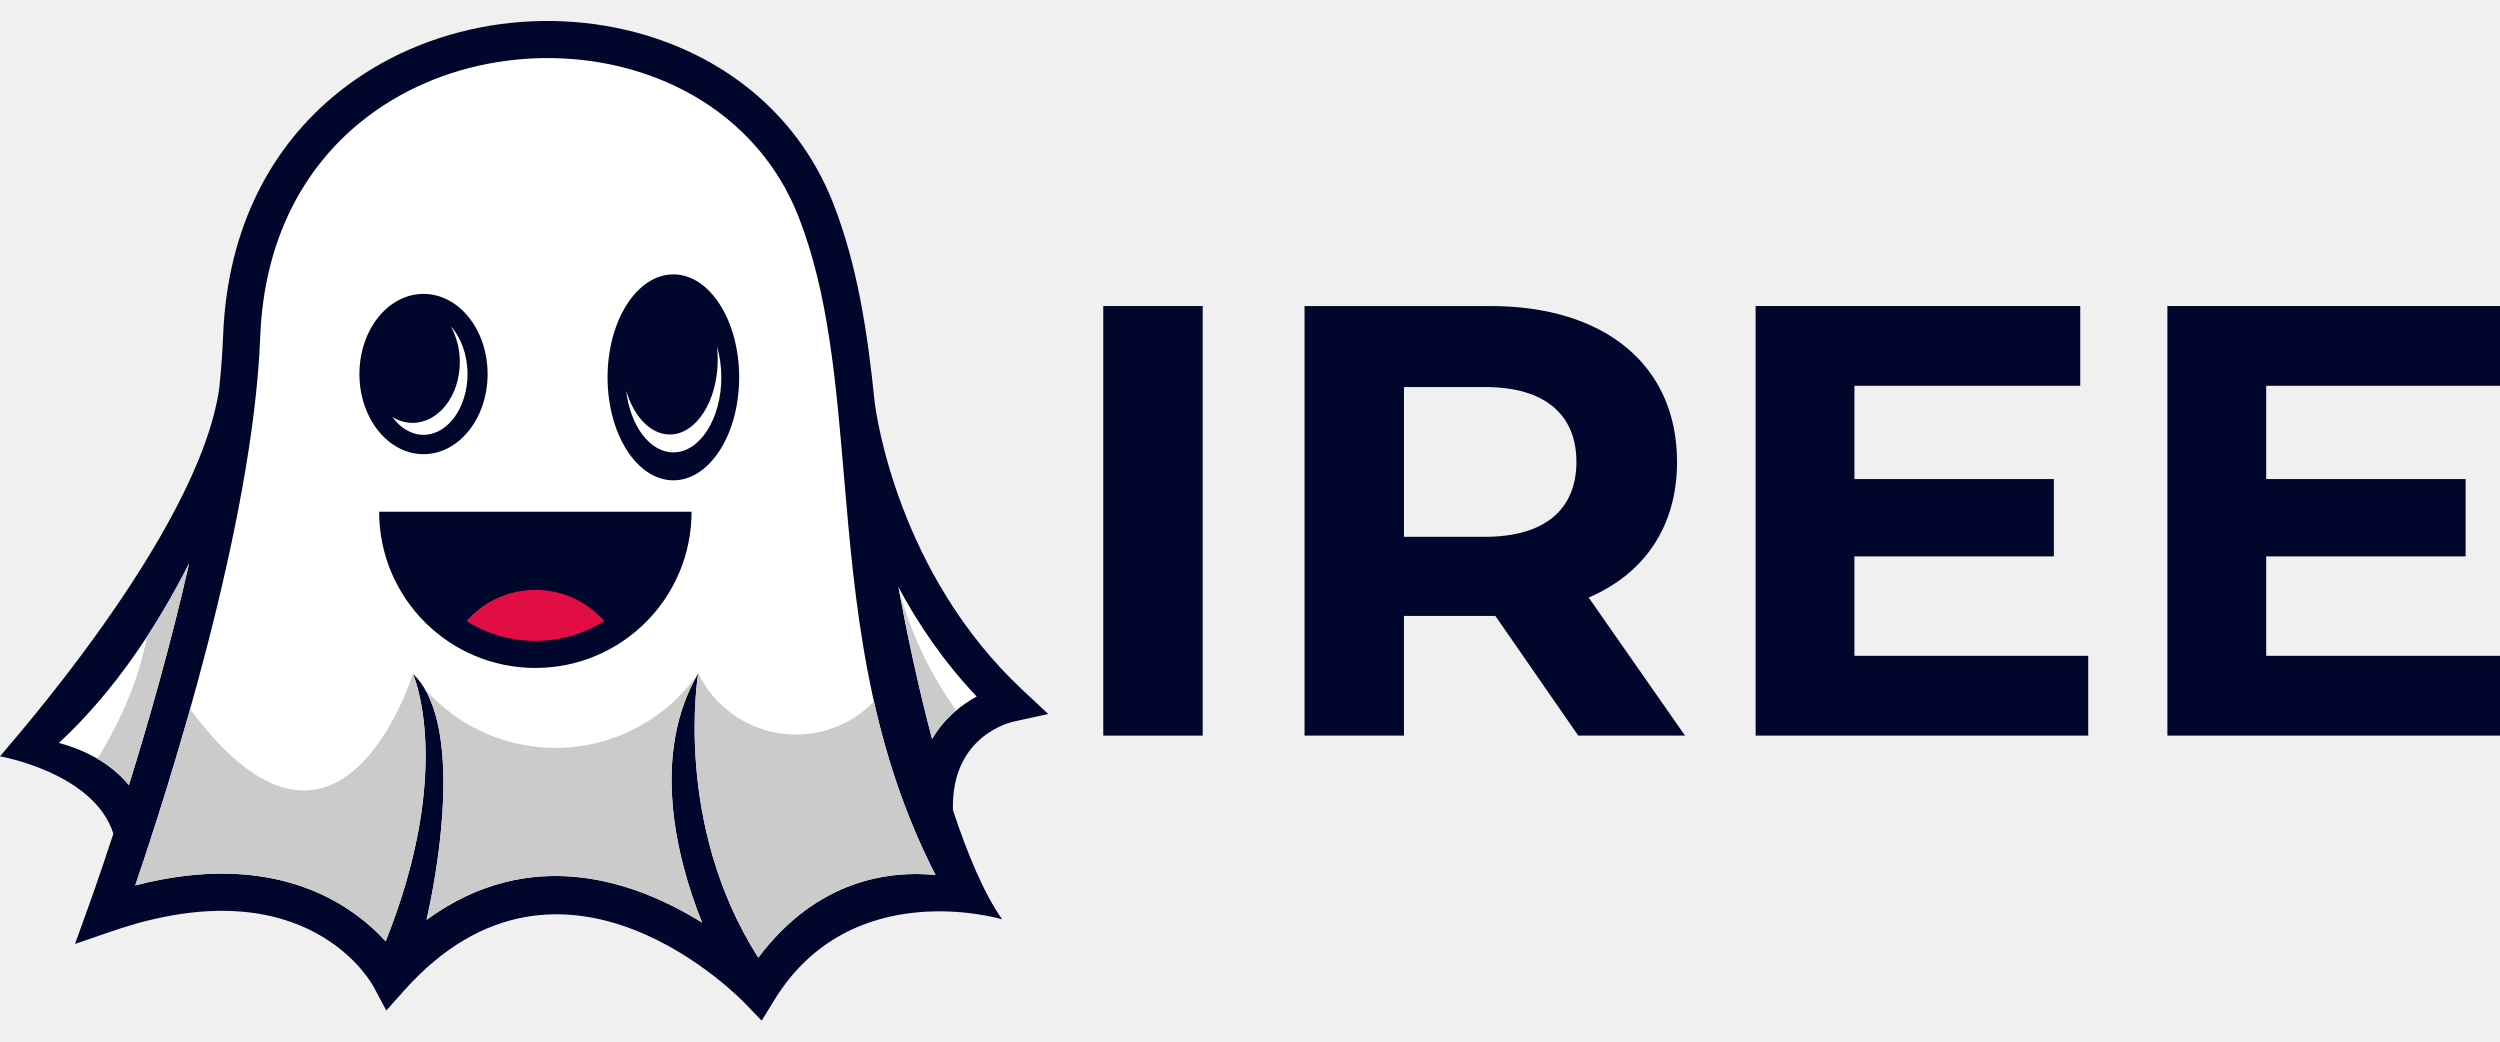
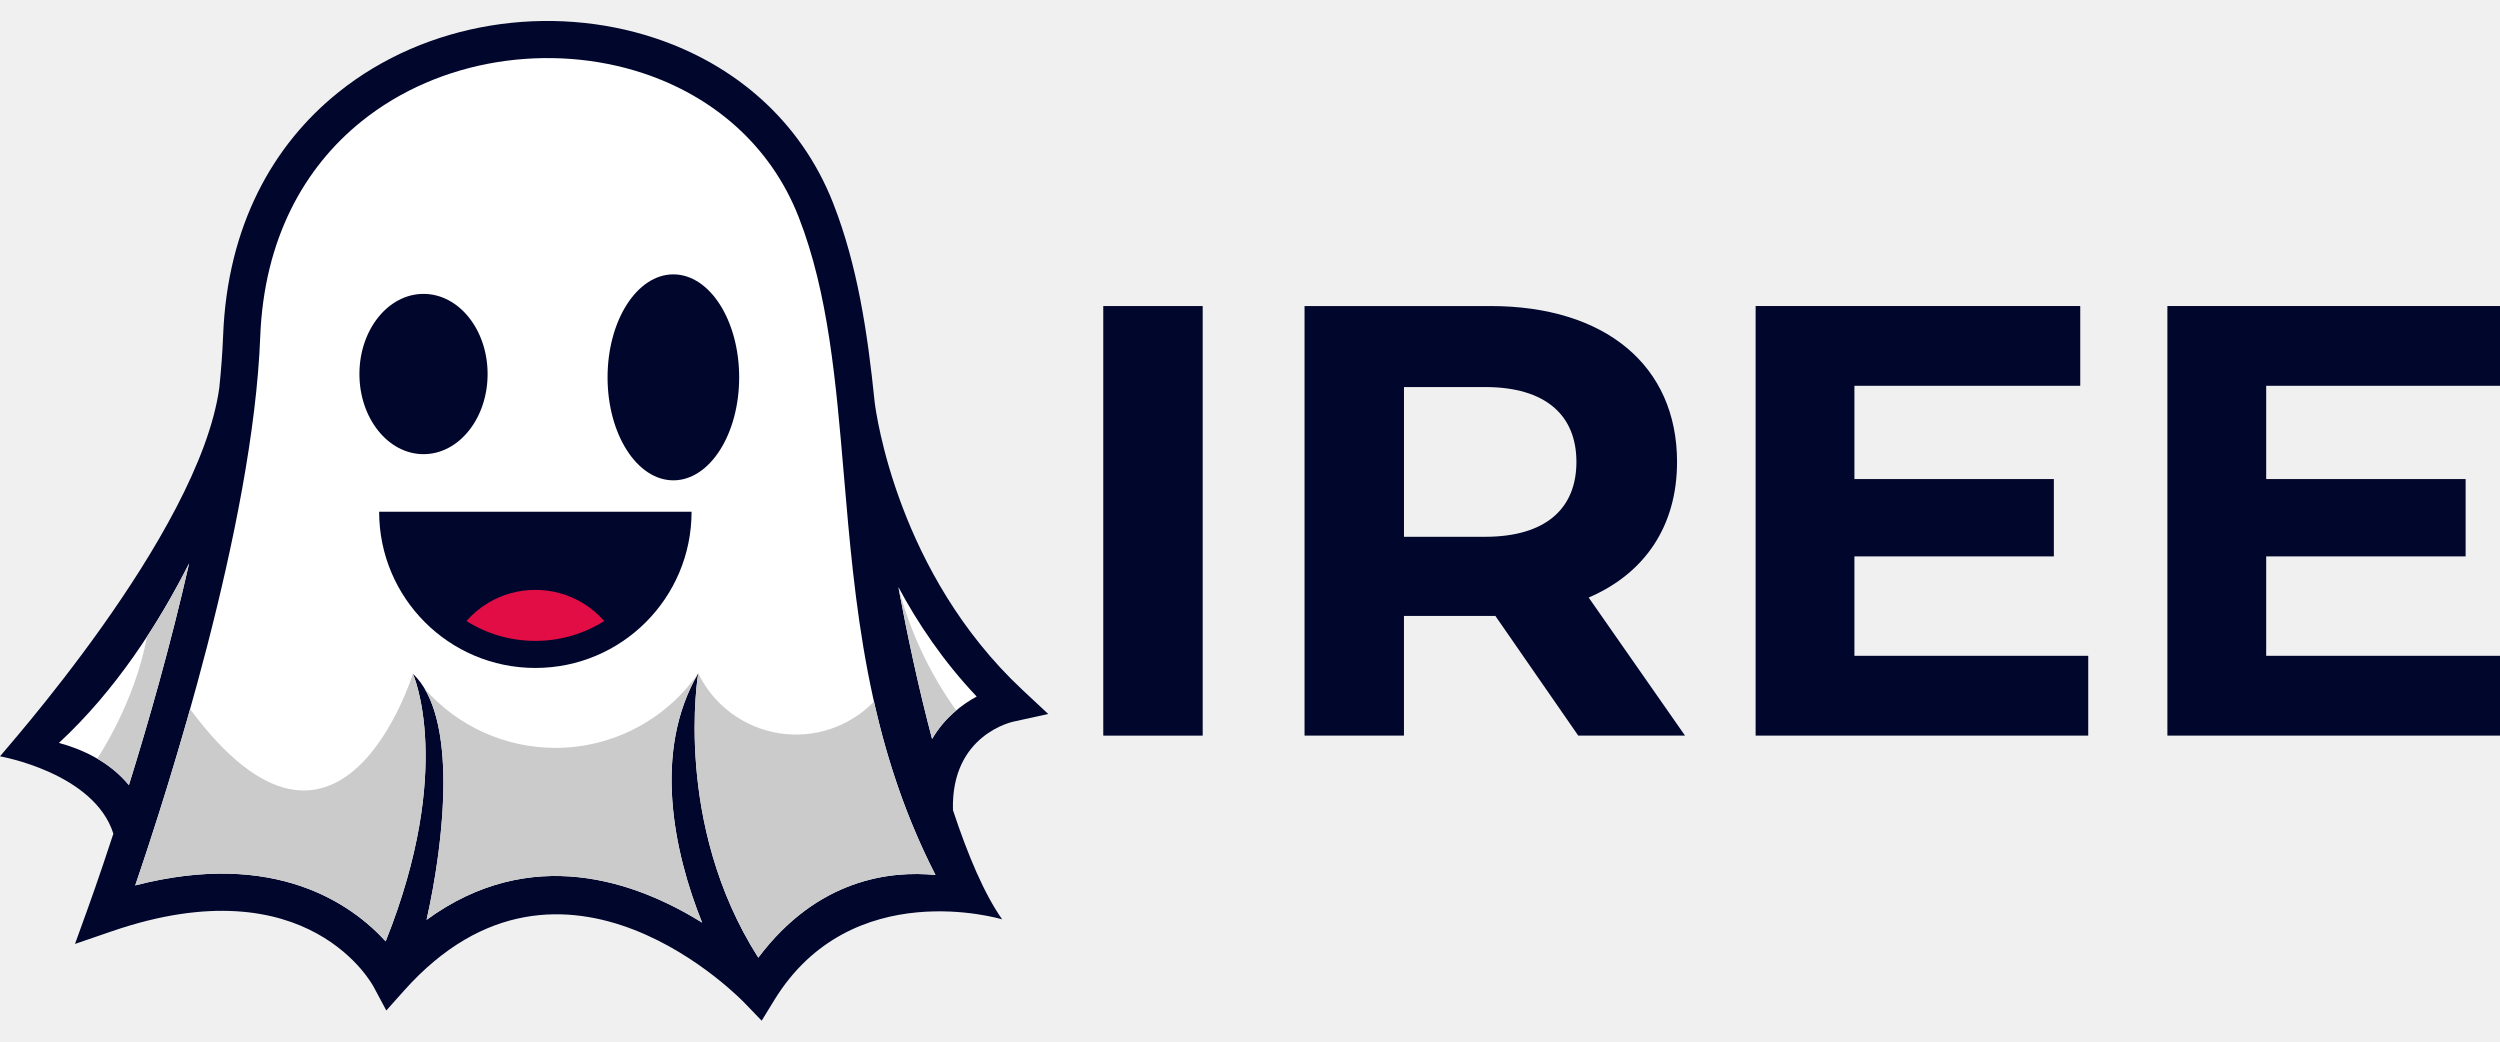
<svg xmlns="http://www.w3.org/2000/svg" id="Layer_1" data-name="Layer 1" viewBox="0 0 1200 500">
  <defs>
    <style>
      .cls-1, .cls-2 {
        fill: #cbcbcb;
      }

-       .cls-1, .cls-2, .cls-3, .cls-4, .cls-5, .cls-6, .cls-7 {
+       .cls-1, .cls-2, .cls-3, .cls-4, .cls-5, .cls-6 {
        stroke-width: 0px;
      }

-       .cls-1, .cls-4, .cls-5, .cls-7 {
+       .cls-1, .cls-4, .cls-6 {
        fill-rule: evenodd;
      }

-       .cls-3, .cls-7 {
+       .cls-3, .cls-6 {
        fill: #01062c;
      }

-       .cls-4, .cls-6 {
-         fill: #fff;
+       .cls-4 {
+         fill: #e20d44;
      }

      .cls-5 {
-         fill: #e20d44;
+         fill: #fff;
      }
    </style>
  </defs>
  <g>
    <g>
      <path class="cls-3" d="M399.99,97.73c11.48,29.36,16.41,61.42,19.84,95.23.71,5.77,11.14,82.28,70.93,138.18l12.38,11.57-16.54,3.64c-.1.02-30.24,6-29.18,42.52,7.11,21.55,15.06,40.3,23.62,52.43-.16-.06-72.27-21.85-109.41,38.79l-6.03,9.84-8-8.31c-.24-.27-87.2-91.86-163.67-6.11l-8.5,9.53-6.03-11.27c-.09-.17-30.81-59.43-125.8-26.73l-17.6,6.05,6.32-17.51c.05-.13,4.98-13.66,12.1-35.42C45.23,370.99.11,363.04,0,363.04c-.13-.4,95.44-106.31,105.26-176.84.9-8.64,1.52-17.06,1.84-25.16,2.01-52.65,23.95-91.51,55.21-116.64,21.27-17.12,46.82-27.81,73.29-32.14,26.39-4.31,53.76-2.27,78.78,6.03,37.56,12.45,69.81,39,85.62,79.45" />
-       <path class="cls-6" d="M431.23,281.82c4.12,22.28,9.6,48.07,16.17,72.88,5.96-10.17,14.3-16.51,21.4-20.36-15.98-16.9-28.22-35.07-37.56-52.52" />
+       <path class="cls-5" d="M431.23,281.82c4.12,22.28,9.6,48.07,16.17,72.88,5.96-10.17,14.3-16.51,21.4-20.36-15.98-16.9-28.22-35.07-37.56-52.52" />
      <path class="cls-2" d="M431.23,281.82c4.12,22.28,9.6,48.07,16.17,72.88,3.33-5.69,7.39-10.17,11.59-13.69-12.82-17.85-22.23-37.92-27.75-59.19" />
-       <path class="cls-6" d="M61.87,376.87c9.23-29.63,20.1-67.49,28.91-106.46-14.83,29.28-35.32,61.03-62.5,86.19,11,2.98,24.17,8.84,33.59,20.27" />
+       <path class="cls-5" d="M61.87,376.87c9.23-29.63,20.1-67.49,28.91-106.46-14.83,29.28-35.32,61.03-62.5,86.19,11,2.98,24.17,8.84,33.59,20.27" />
      <path class="cls-2" d="M61.87,376.87c9.23-29.63,20.1-67.49,28.91-106.46-5.86,11.56-12.6,23.52-20.29,35.29-5.69,31.59-23.81,58.43-23.81,58.43,5.49,3.2,10.76,7.35,15.2,12.74" />
-       <path class="cls-6" d="M335.15,323.18c-.05.22-12.26,72.03,28.83,136.49,28.44-37.85,63.38-41.82,85.05-39.68-33.11-64.63-38.74-130.62-43.97-191.99-3.83-44.94-7.44-87.34-21.68-123.78-13.72-35.09-41.82-58.17-74.57-69.04-22.28-7.39-46.72-9.18-70.35-5.33-23.53,3.84-46.19,13.31-64.97,28.43-27.49,22.11-46.79,56.5-48.58,103.39-3.44,90.24-44.56,218.14-60,263.32,67.36-17.39,104.14,9.21,120.21,26.86,33.29-83.33,13.14-128.34,13.07-128.46,21.65,20.41,15.23,79.52,6.57,118.13,50.08-36.52,100.42-18.48,132.25,1.33-13.66-34.04-23.81-82.16-1.85-119.68" />
-       <path class="cls-7" d="M323.22,131.7c17.44,0,31.58,22.14,31.58,49.43s-14.13,49.43-31.58,49.43-31.59-22.12-31.59-49.43,14.14-49.43,31.59-49.43" />
-       <path class="cls-4" d="M344.15,166.16c1.32,4.56,2.08,9.64,2.08,14.97,0,19.89-10.31,36.01-23.01,36.01-11.32,0-20.73-12.78-22.65-29.63,3.63,12.41,11.63,21.04,20.93,21.04,12.7,0,23.01-16.12,23.01-36.01,0-2.18-.13-4.31-.36-6.38" />
-       <path class="cls-7" d="M331.95,245.64c0,41.41-33.57,74.98-74.98,74.98s-74.98-33.57-74.98-74.98h149.97Z" />
-       <path class="cls-5" d="M290.03,298.09c-3.05-3.48-6.65-6.47-10.66-8.84-6.57-3.88-14.23-6.11-22.41-6.11s-15.84,2.23-22.41,6.11c-4.01,2.37-7.6,5.36-10.66,8.84,9.56,6.04,20.91,9.54,33.07,9.54s23.5-3.5,33.07-9.54" />
+       <path class="cls-5" d="M335.15,323.18c-.05.22-12.26,72.03,28.83,136.49,28.44-37.85,63.38-41.82,85.05-39.68-33.11-64.63-38.74-130.62-43.97-191.99-3.83-44.94-7.44-87.34-21.68-123.78-13.72-35.09-41.82-58.17-74.57-69.04-22.28-7.39-46.72-9.18-70.35-5.33-23.53,3.84-46.19,13.31-64.97,28.43-27.49,22.11-46.79,56.5-48.58,103.39-3.44,90.24-44.56,218.14-60,263.32,67.36-17.39,104.14,9.21,120.21,26.86,33.29-83.33,13.14-128.34,13.07-128.46,21.65,20.41,15.23,79.52,6.57,118.13,50.08-36.52,100.42-18.48,132.25,1.33-13.66-34.04-23.81-82.16-1.85-119.68" />
+       <path class="cls-6" d="M323.22,131.7c17.44,0,31.58,22.14,31.58,49.43s-14.13,49.43-31.58,49.43-31.59-22.12-31.59-49.43,14.14-49.43,31.59-49.43" />
+       <path class="cls-6" d="M331.95,245.64c0,41.41-33.57,74.98-74.98,74.98s-74.98-33.57-74.98-74.98h149.97Z" />
+       <path class="cls-4" d="M290.03,298.09c-3.05-3.48-6.65-6.47-10.66-8.84-6.57-3.88-14.23-6.11-22.41-6.11s-15.84,2.23-22.41,6.11c-4.01,2.37-7.6,5.36-10.66,8.84,9.56,6.04,20.91,9.54,33.07,9.54s23.5-3.5,33.07-9.54" />
      <path class="cls-1" d="M198.18,323.4s-35,113.84-106.93,16.99c-10.19,36.14-20.26,66.79-26.34,84.61,67.36-17.39,104.14,9.21,120.21,26.86,33.29-83.33,13.14-128.34,13.07-128.46" />
      <path class="cls-1" d="M266.72,358.98c-24.21.04-47.09-10.41-62.87-28.38,14.67,24.81,8.69,76.16.89,110.93,50.08-36.52,100.42-18.48,132.25,1.33-13.66-34.04-23.81-82.16-1.85-119.68-15.6,22.39-41.15,35.76-68.43,35.8" />
      <path class="cls-1" d="M335.15,323.18c-.05.22-12.26,72.03,28.83,136.49,28.44-37.85,63.38-41.82,85.05-39.68-14.16-27.64-23.3-55.53-29.53-83.2-11.86,12.2-28.92,17.84-45.71,15.13-16.8-2.7-31.22-13.44-38.64-28.73" />
    </g>
-     <g>
-       <path class="cls-3" d="M203.29,141.07c16.99,0,30.76,17.22,30.76,38.47s-13.78,38.46-30.76,38.46-30.77-17.22-30.77-38.46,13.78-38.47,30.77-38.47Z" />
-       <path class="cls-6" d="M216.43,156.71c4.86,5.34,7.97,13.58,7.97,22.83,0,16.11-9.46,29.17-21.12,29.17-5.85,0-11.14-3.28-14.96-8.57,2.95,1.81,6.25,2.83,9.74,2.83,12.51,0,22.65-13.06,22.65-29.17,0-6.38-1.59-12.27-4.29-17.08h0Z" />
-     </g>
+     <path class="cls-3" d="M203.29,141.07c16.99,0,30.76,17.22,30.76,38.47s-13.78,38.46-30.76,38.46-30.77-17.22-30.77-38.46,13.78-38.47,30.77-38.47Z" />
  </g>
  <g>
    <path class="cls-3" d="M529.57,146.9h47.72v206.2h-47.72v-206.2Z" />
    <path class="cls-3" d="M757.56,353.1l-39.77-57.44h-43.89v57.44h-47.72v-206.2h89.25c55.08,0,89.55,28.57,89.55,74.82,0,30.93-15.61,53.61-42.42,65.1l46.25,66.28h-51.25ZM712.79,185.79h-38.88v71.87h38.88c29.16,0,43.89-13.55,43.89-35.94s-14.73-35.94-43.89-35.94Z" />
    <path class="cls-3" d="M1002.35,314.8v38.29h-159.65v-206.2h155.82v38.29h-108.4v44.77h95.73v37.12h-95.73v47.72h112.23Z" />
    <path class="cls-3" d="M1200,314.8v38.29h-159.65v-206.2h159.82v38.29h-112.4v44.77h95.73v37.12h-95.73v47.72h112.23Z" />
  </g>
</svg>
